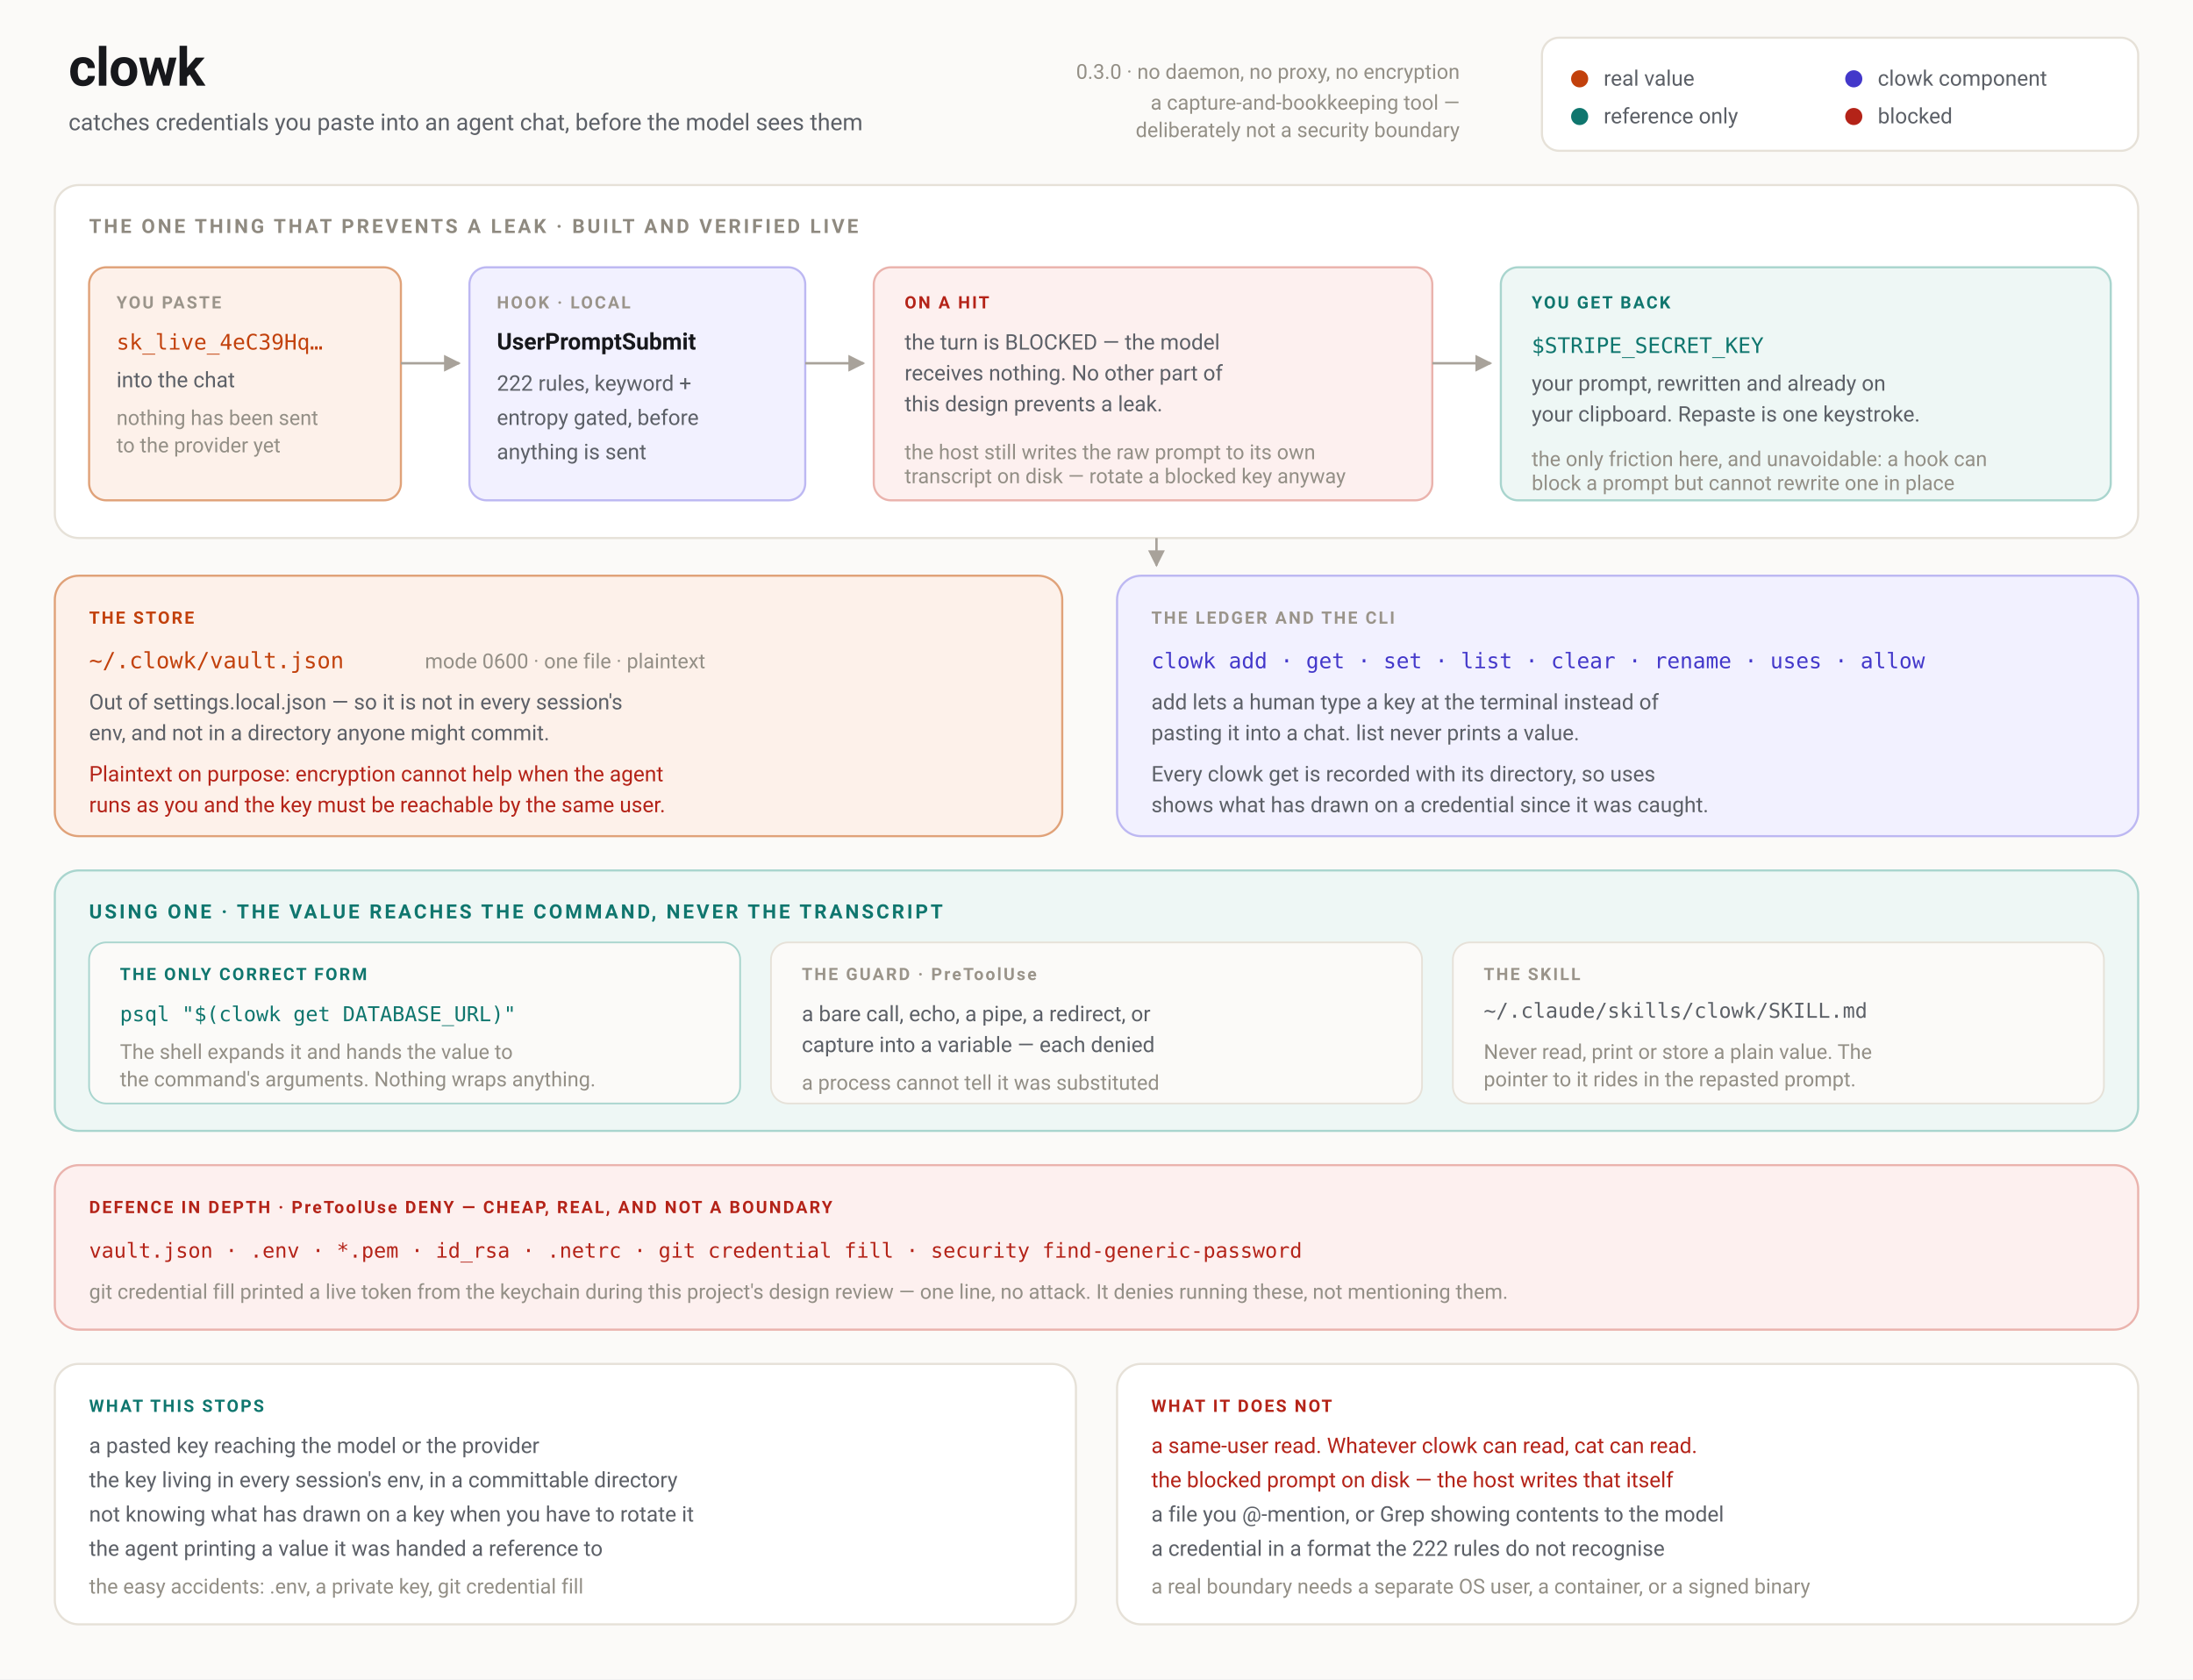
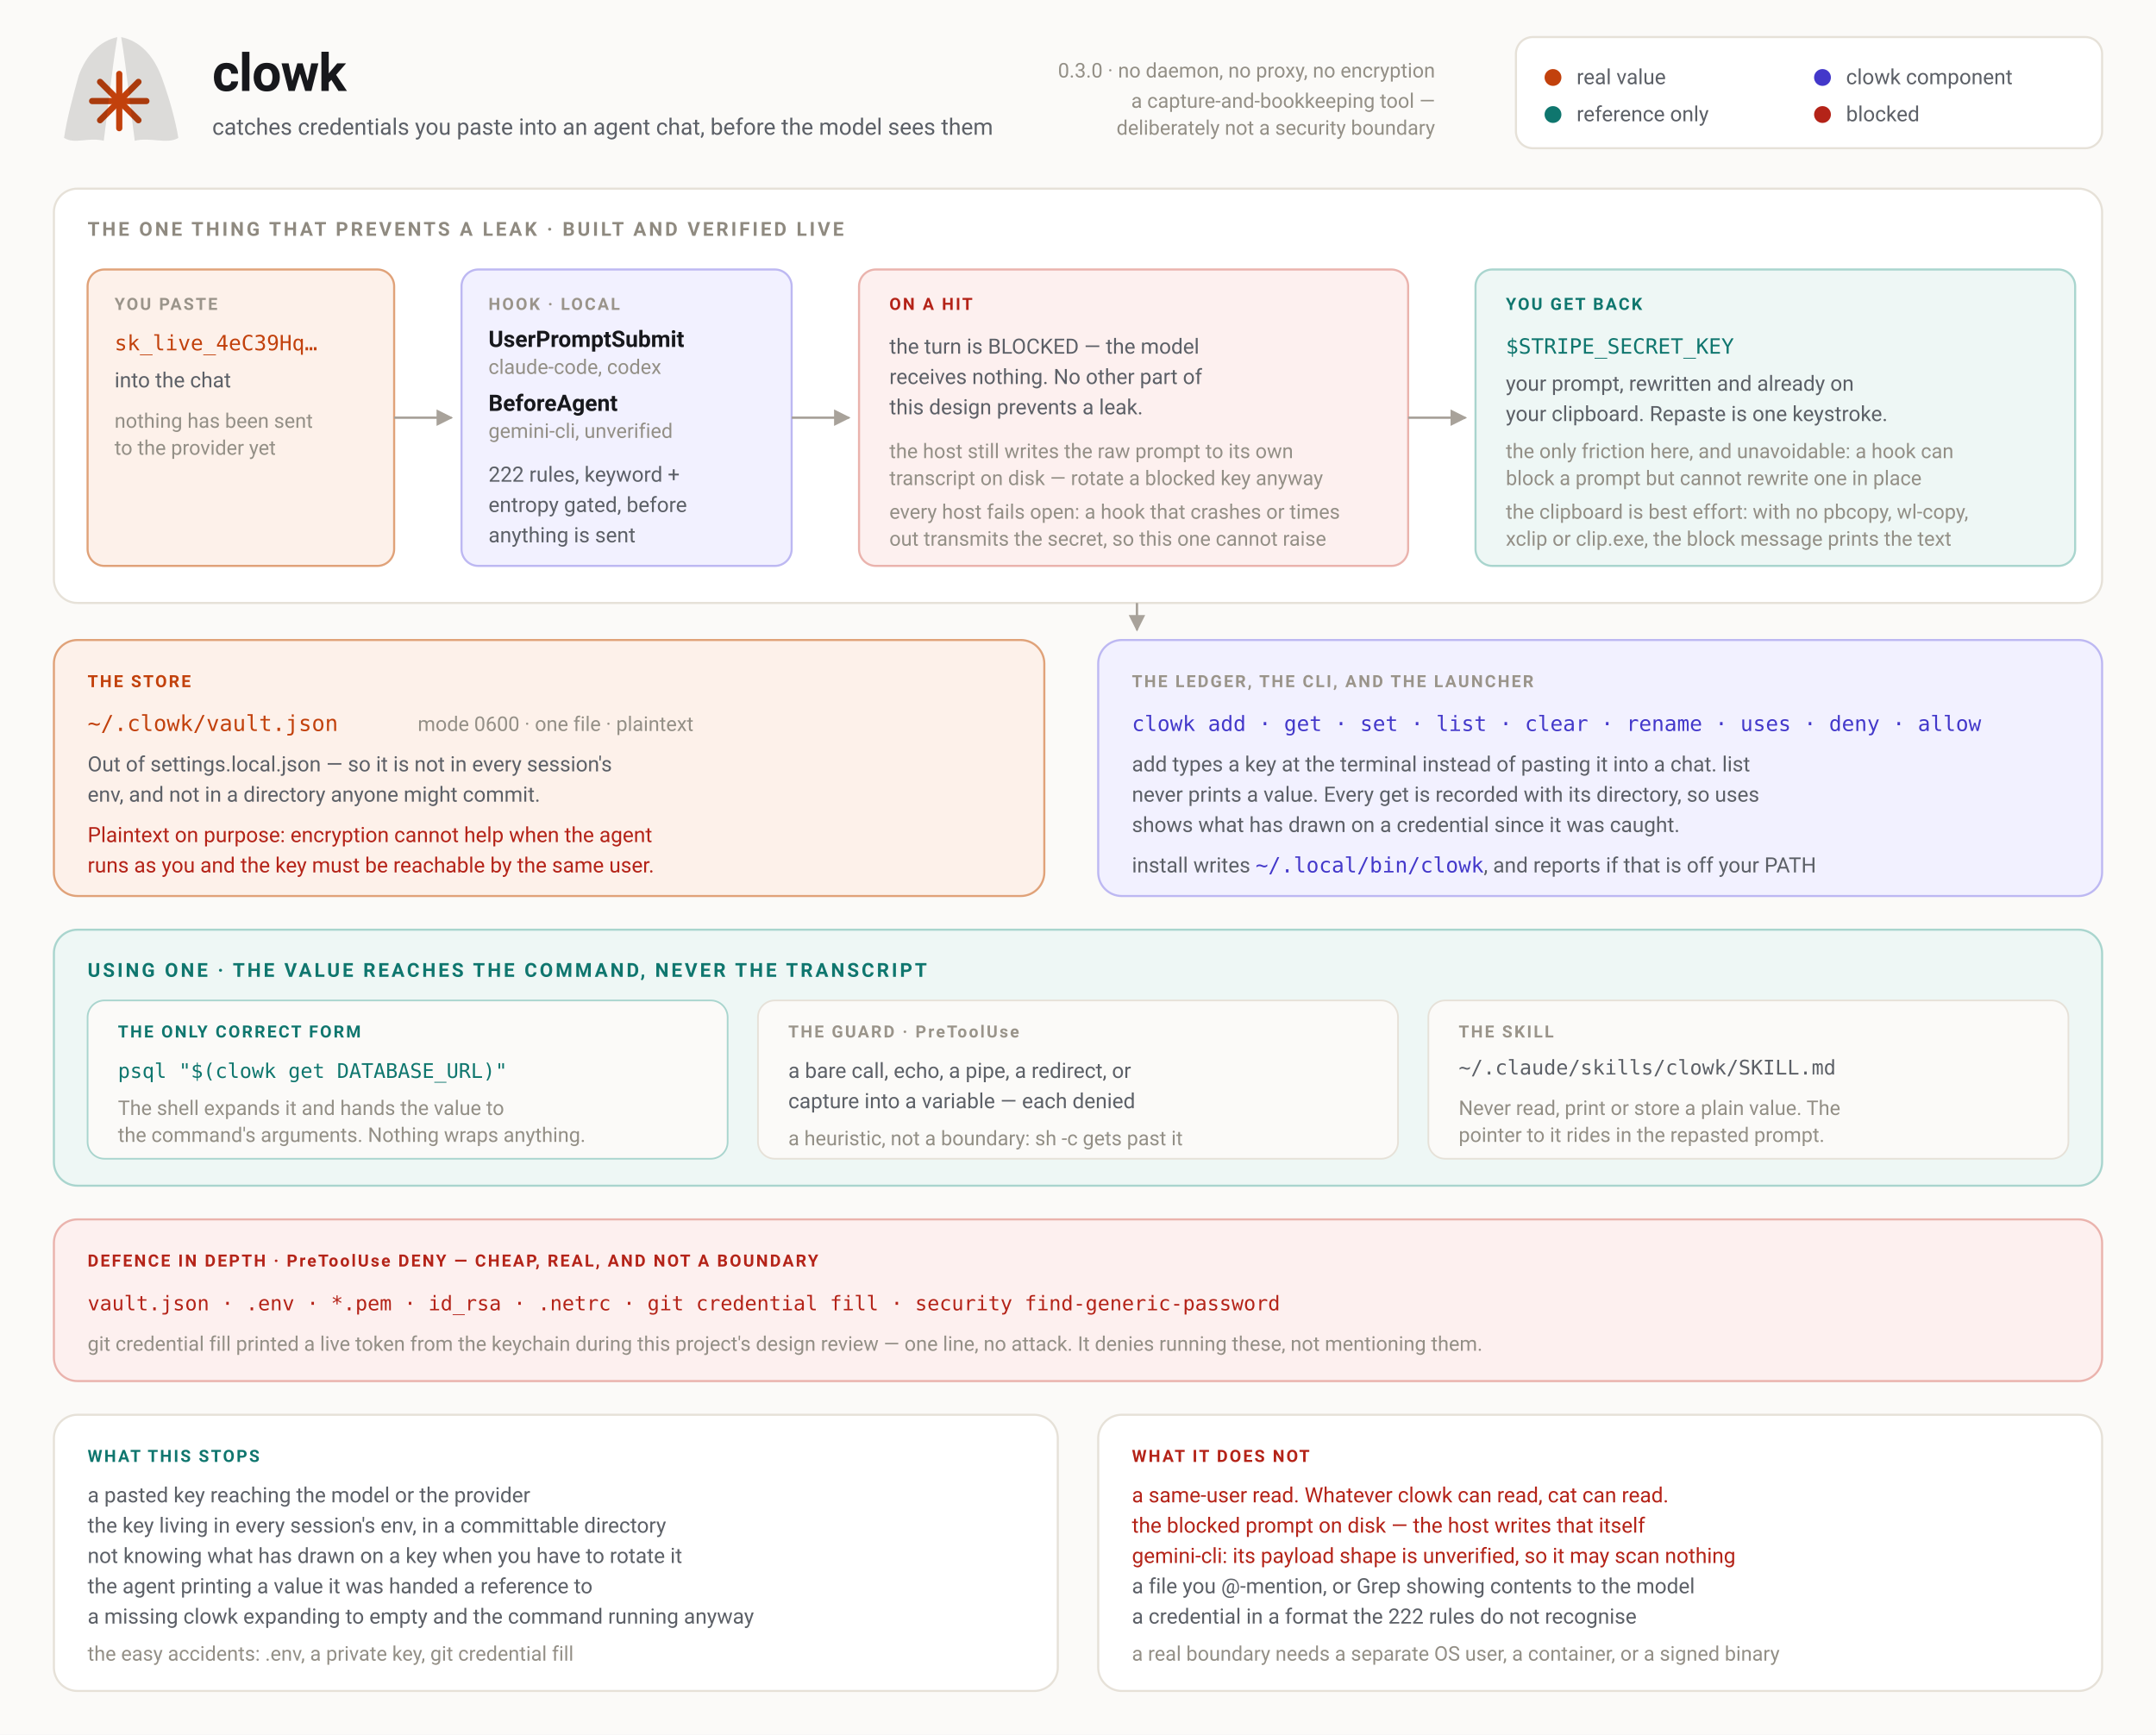
- <svg xmlns="http://www.w3.org/2000/svg" viewBox="0 0 1280 980" width="1280" height="980" role="img" aria-label="clowk architecture: catch credentials at the paste boundary, file them locally, and use one without ever reading its value">
+ <svg xmlns="http://www.w3.org/2000/svg" viewBox="0 0 1280 1030" width="1280" height="1030" role="img" aria-label="clowk architecture: catch credentials at the paste boundary, file them locally, and use one without ever reading its value">
  <defs>
    <marker id="ah" viewBox="0 0 10 10" refX="9" refY="5" markerWidth="7" markerHeight="7" orient="auto-start-reverse">
      <path d="M0 0 L10 5 L0 10 z" fill="#a8a29a" />
    </marker>
    <style>
    text { font-family: ui-sans-serif, -apple-system, "Segoe UI", Roboto, "Helvetica Neue", sans-serif; fill: #17181c; }
    .m { font-family: ui-monospace, "SF Mono", SFMono-Regular, Menlo, Consolas, monospace; }
    .lane { font-size: 11.5px; font-weight: 700; letter-spacing: 1.5px; fill: #8f8a80; }
    .tiny { font-size: 10px; font-weight: 700; letter-spacing: 1.1px; fill: #9a948a; }
    .h { font-size: 13.5px; font-weight: 650; }
    .b { font-size: 12.5px; fill: #5c6067; }
    .f { font-size: 12px; fill: #938f86; }
    .r { font-size: 12.5px; fill: #b42318; }
    .card { fill: #ffffff; stroke: #e6e1d8; stroke-width: 1.25; }
    .orange { fill: #fdf1ea; stroke: #e0a279; stroke-width: 1.25; }
    .teal { fill: #eef7f5; stroke: #a9d5ce; stroke-width: 1.25; }
    .indigo { fill: #f2f1ff; stroke: #bdb8f2; stroke-width: 1.25; }
    .red { fill: #fdf0ef; stroke: #eab3ad; stroke-width: 1.25; }
    .wire { stroke: #a8a29a; stroke-width: 1.4; fill: none; }
  </style>
  </defs>
-   <rect width="1280" height="980" fill="#fbfaf8" />
-   <text x="40" y="50" style="font-size:31px;font-weight:700;letter-spacing:-0.4px">clowk</text>
-   <text x="40" y="76" class="b" style="font-size:13.5px">catches credentials you paste into an agent chat, before the model sees them</text>
+   <rect width="1280" height="1030" fill="#fbfaf8" />
+   <g transform="translate(34,14) scale(1.15)">
+     <g stroke="#c2410c" stroke-width="3.2" stroke-linecap="round" fill="none" transform="translate(32,40)">
+       <line x1="0" y1="-14" x2="0" y2="14" />
+       <line x1="-14" y1="0" x2="14" y2="0" />
+       <line x1="-9.9" y1="-9.9" x2="9.9" y2="9.9" />
+       <line x1="-9.9" y1="9.9" x2="9.9" y2="-9.9" />
+     </g>
+     <path d="M31 7 C22 9 15 16 11 27 C8 38 5 49 3.5 59 C9 62.5 16 58.5 24 60.5 C26 46 28 25 31 7 Z" fill="#17181c" fill-opacity="0.14" />
+     <path d="M33 7 C43 9 50 17 54 28 C58 39 61 50 62.5 59 C57 62.5 48 58.5 40 60.5 C38 46 36 25 33 7 Z" fill="#17181c" fill-opacity="0.14" />
+   </g>
+   <text x="126" y="54" style="font-size:31px;font-weight:700;letter-spacing:-0.4px">clowk</text>
+   <text x="126" y="80" class="b" style="font-size:13.5px">catches credentials you paste into an agent chat, before the model sees them</text>
  <text x="852" y="46" class="f" style="text-anchor:end">0.3.0 · no daemon, no proxy, no encryption</text>
  <text x="852" y="64" class="f" style="text-anchor:end">a capture-and-bookkeeping tool —</text>
  <text x="852" y="80" class="f" style="text-anchor:end">deliberately not a security boundary</text>
  <rect x="900" y="22" width="348" height="66" rx="10" class="card" />
  <circle cx="922" cy="46" r="5" fill="#c2410c" />
  <text x="936" y="50" class="b">real value</text>
  <circle cx="922" cy="68" r="5" fill="#0f766e" />
  <text x="936" y="72" class="b">reference only</text>
  <circle cx="1082" cy="46" r="5" fill="#4338ca" />
  <text x="1096" y="50" class="b">clowk component</text>
  <circle cx="1082" cy="68" r="5" fill="#b42318" />
  <text x="1096" y="72" class="b">blocked</text>
-   <rect x="32" y="108" width="1216" height="206" rx="14" class="card" />
-   <text x="52" y="136" class="lane">THE ONE THING THAT PREVENTS A LEAK  ·  BUILT AND VERIFIED LIVE</text>
-   <rect x="52" y="156" width="182" height="136" rx="10" class="orange" />
-   <text x="68" y="180" class="tiny">YOU PASTE</text>
-   <text x="68" y="204" class="m" style="font-size:12.5px;fill:#c2410c">sk_live_4eC39Hq…</text>
-   <text x="68" y="226" class="b">into the chat</text>
-   <text x="68" y="248" class="f">nothing has been sent</text>
-   <text x="68" y="264" class="f">to the provider yet</text>
-   <path d="M234 212 L268 212" class="wire" marker-end="url(#ah)" />
-   <rect x="274" y="156" width="196" height="136" rx="10" class="indigo" />
-   <text x="290" y="180" class="tiny">HOOK · LOCAL</text>
-   <text x="290" y="204" class="h">UserPromptSubmit</text>
-   <text x="290" y="228" class="b">222 rules, keyword +</text>
-   <text x="290" y="248" class="b">entropy gated, before</text>
-   <text x="290" y="268" class="b">anything is sent</text>
-   <path d="M470 212 L504 212" class="wire" marker-end="url(#ah)" />
-   <rect x="510" y="156" width="326" height="136" rx="10" class="red" />
-   <text x="528" y="180" class="tiny" style="fill:#b42318">ON A HIT</text>
-   <text x="528" y="204" class="b">the turn is BLOCKED — the model</text>
-   <text x="528" y="222" class="b">receives nothing. No other part of</text>
-   <text x="528" y="240" class="b">this design prevents a leak.</text>
-   <text x="528" y="268" class="f">the host still writes the raw prompt to its own</text>
-   <text x="528" y="282" class="f">transcript on disk — rotate a blocked key anyway</text>
-   <path d="M836 212 L870 212" class="wire" marker-end="url(#ah)" />
-   <rect x="876" y="156" width="356" height="136" rx="10" class="teal" />
-   <text x="894" y="180" class="tiny" style="fill:#0f766e">YOU GET BACK</text>
-   <text x="894" y="206" class="m" style="font-size:12.5px;fill:#0f766e">$STRIPE_SECRET_KEY</text>
-   <text x="894" y="228" class="b">your prompt, rewritten and already on</text>
-   <text x="894" y="246" class="b">your clipboard. Repaste is one keystroke.</text>
+   <rect x="32" y="112" width="1216" height="246" rx="14" class="card" />
+   <text x="52" y="140" class="lane">THE ONE THING THAT PREVENTS A LEAK  ·  BUILT AND VERIFIED LIVE</text>
+   <rect x="52" y="160" width="182" height="176" rx="10" class="orange" />
+   <text x="68" y="184" class="tiny">YOU PASTE</text>
+   <text x="68" y="208" class="m" style="font-size:12.5px;fill:#c2410c">sk_live_4eC39Hq…</text>
+   <text x="68" y="230" class="b">into the chat</text>
+   <text x="68" y="254" class="f">nothing has been sent</text>
+   <text x="68" y="270" class="f">to the provider yet</text>
+   <path d="M234 248 L268 248" class="wire" marker-end="url(#ah)" />
+   <rect x="274" y="160" width="196" height="176" rx="10" class="indigo" />
+   <text x="290" y="184" class="tiny">HOOK · LOCAL</text>
+   <text x="290" y="206" class="h">UserPromptSubmit</text>
+   <text x="290" y="222" class="f">claude-code, codex</text>
+   <text x="290" y="244" class="h">BeforeAgent</text>
+   <text x="290" y="260" class="f">gemini-cli, unverified</text>
+   <text x="290" y="286" class="b">222 rules, keyword +</text>
+   <text x="290" y="304" class="b">entropy gated, before</text>
+   <text x="290" y="322" class="b">anything is sent</text>
+   <path d="M470 248 L504 248" class="wire" marker-end="url(#ah)" />
+   <rect x="510" y="160" width="326" height="176" rx="10" class="red" />
+   <text x="528" y="184" class="tiny" style="fill:#b42318">ON A HIT</text>
+   <text x="528" y="210" class="b">the turn is BLOCKED — the model</text>
+   <text x="528" y="228" class="b">receives nothing. No other part of</text>
+   <text x="528" y="246" class="b">this design prevents a leak.</text>
+   <text x="528" y="272" class="f">the host still writes the raw prompt to its own</text>
+   <text x="528" y="288" class="f">transcript on disk — rotate a blocked key anyway</text>
+   <text x="528" y="308" class="f">every host fails open: a hook that crashes or times</text>
+   <text x="528" y="324" class="f">out transmits the secret, so this one cannot raise</text>
+   <path d="M836 248 L870 248" class="wire" marker-end="url(#ah)" />
+   <rect x="876" y="160" width="356" height="176" rx="10" class="teal" />
+   <text x="894" y="184" class="tiny" style="fill:#0f766e">YOU GET BACK</text>
+   <text x="894" y="210" class="m" style="font-size:12.5px;fill:#0f766e">$STRIPE_SECRET_KEY</text>
+   <text x="894" y="232" class="b">your prompt, rewritten and already on</text>
+   <text x="894" y="250" class="b">your clipboard. Repaste is one keystroke.</text>
  <text x="894" y="272" class="f">the only friction here, and unavoidable: a hook can</text>
-   <text x="894" y="286" class="f">block a prompt but cannot rewrite one in place</text>
-   <path d="M675 314 L675 330" class="wire" marker-end="url(#ah)" />
-   <rect x="32" y="336" width="588" height="152" rx="14" class="orange" />
-   <text x="52" y="364" class="tiny" style="fill:#c2410c">THE STORE</text>
-   <text x="52" y="390" class="m" style="font-size:13px;fill:#c2410c">~/.clowk/vault.json</text>
-   <text x="248" y="390" class="f">mode 0600 · one file · plaintext</text>
-   <text x="52" y="414" class="b">Out of settings.local.json — so it is not in every session's</text>
-   <text x="52" y="432" class="b">env, and not in a directory anyone might commit.</text>
-   <text x="52" y="456" class="r">Plaintext on purpose: encryption cannot help when the agent</text>
-   <text x="52" y="474" class="r">runs as you and the key must be reachable by the same user.</text>
-   <rect x="652" y="336" width="596" height="152" rx="14" class="indigo" />
-   <text x="672" y="364" class="tiny">THE LEDGER AND THE CLI</text>
-   <text x="672" y="390" class="m" style="font-size:12.5px;fill:#4338ca">clowk  add · get · set · list · clear · rename · uses · allow</text>
-   <text x="672" y="414" class="b">add lets a human type a key at the terminal instead of</text>
-   <text x="672" y="432" class="b">pasting it into a chat. list never prints a value.</text>
-   <text x="672" y="456" class="b">Every clowk get is recorded with its directory, so uses</text>
-   <text x="672" y="474" class="b">shows what has drawn on a credential since it was caught.</text>
-   <rect x="32" y="508" width="1216" height="152" rx="14" class="teal" />
-   <text x="52" y="536" class="lane" style="fill:#0f766e">USING ONE · THE VALUE REACHES THE COMMAND, NEVER THE TRANSCRIPT</text>
-   <rect x="52" y="550" width="380" height="94" rx="10" fill="#fbfaf8" stroke="#a9d5ce" />
-   <text x="70" y="572" class="tiny" style="fill:#0f766e">THE ONLY CORRECT FORM</text>
-   <text x="70" y="596" class="m" style="font-size:12px;fill:#0f766e">psql "$(clowk get DATABASE_URL)"</text>
-   <text x="70" y="618" class="f">The shell expands it and hands the value to</text>
-   <text x="70" y="634" class="f">the command's arguments. Nothing wraps anything.</text>
-   <rect x="450" y="550" width="380" height="94" rx="10" fill="#fbfaf8" stroke="#e6e1d8" />
-   <text x="468" y="572" class="tiny">THE GUARD · PreToolUse</text>
-   <text x="468" y="596" class="b">a bare call, echo, a pipe, a redirect, or</text>
-   <text x="468" y="614" class="b">capture into a variable — each denied</text>
-   <text x="468" y="636" class="f">a process cannot tell it was substituted</text>
-   <rect x="848" y="550" width="380" height="94" rx="10" fill="#fbfaf8" stroke="#e6e1d8" />
-   <text x="866" y="572" class="tiny">THE SKILL</text>
-   <text x="866" y="594" class="m" style="font-size:12px;fill:#5c6067">~/.claude/skills/clowk/SKILL.md</text>
-   <text x="866" y="618" class="f">Never read, print or store a plain value. The</text>
-   <text x="866" y="634" class="f">pointer to it rides in the repasted prompt.</text>
-   <rect x="32" y="680" width="1216" height="96" rx="14" class="red" />
-   <text x="52" y="708" class="tiny" style="fill:#b42318">DEFENCE IN DEPTH · PreToolUse DENY — CHEAP, REAL, AND NOT A BOUNDARY</text>
-   <text x="52" y="734" class="m" style="font-size:12px;fill:#b42318">vault.json  ·  .env  ·  *.pem  ·  id_rsa  ·  .netrc  ·  git credential fill  ·  security find-generic-password</text>
-   <text x="52" y="758" class="f">git credential fill printed a live token from the keychain during this project's design review — one line, no attack. It denies running these, not mentioning them.</text>
-   <rect x="32" y="796" width="596" height="152" rx="14" class="card" />
-   <text x="52" y="824" class="tiny" style="fill:#0f766e">WHAT THIS STOPS</text>
-   <text x="52" y="848" class="b">a pasted key reaching the model or the provider</text>
-   <text x="52" y="868" class="b">the key living in every session's env, in a committable directory</text>
-   <text x="52" y="888" class="b">not knowing what has drawn on a key when you have to rotate it</text>
-   <text x="52" y="908" class="b">the agent printing a value it was handed a reference to</text>
-   <text x="52" y="930" class="f">the easy accidents: .env, a private key, git credential fill</text>
-   <rect x="652" y="796" width="596" height="152" rx="14" class="card" />
-   <text x="672" y="824" class="tiny" style="fill:#b42318">WHAT IT DOES NOT</text>
-   <text x="672" y="848" class="r">a same-user read. Whatever clowk can read, cat can read.</text>
-   <text x="672" y="868" class="r">the blocked prompt on disk — the host writes that itself</text>
-   <text x="672" y="888" class="b">a file you @-mention, or Grep showing contents to the model</text>
-   <text x="672" y="908" class="b">a credential in a format the 222 rules do not recognise</text>
-   <text x="672" y="930" class="f">a real boundary needs a separate OS user, a container, or a signed binary</text>
+   <text x="894" y="288" class="f">block a prompt but cannot rewrite one in place</text>
+   <text x="894" y="308" class="f">the clipboard is best effort: with no pbcopy, wl-copy,</text>
+   <text x="894" y="324" class="f">xclip or clip.exe, the block message prints the text</text>
+   <path d="M675 358 L675 374" class="wire" marker-end="url(#ah)" />
+   <rect x="32" y="380" width="588" height="152" rx="14" class="orange" />
+   <text x="52" y="408" class="tiny" style="fill:#c2410c">THE STORE</text>
+   <text x="52" y="434" class="m" style="font-size:13px;fill:#c2410c">~/.clowk/vault.json</text>
+   <text x="248" y="434" class="f">mode 0600 · one file · plaintext</text>
+   <text x="52" y="458" class="b">Out of settings.local.json — so it is not in every session's</text>
+   <text x="52" y="476" class="b">env, and not in a directory anyone might commit.</text>
+   <text x="52" y="500" class="r">Plaintext on purpose: encryption cannot help when the agent</text>
+   <text x="52" y="518" class="r">runs as you and the key must be reachable by the same user.</text>
+   <rect x="652" y="380" width="596" height="152" rx="14" class="indigo" />
+   <text x="672" y="408" class="tiny">THE LEDGER, THE CLI, AND THE LAUNCHER</text>
+   <text x="672" y="434" class="m" style="font-size:12.5px;fill:#4338ca">clowk  add · get · set · list · clear · rename · uses · deny · allow</text>
+   <text x="672" y="458" class="b">add types a key at the terminal instead of pasting it into a chat. list</text>
+   <text x="672" y="476" class="b">never prints a value. Every get is recorded with its directory, so uses</text>
+   <text x="672" y="494" class="b">shows what has drawn on a credential since it was caught.</text>
+   <text x="672" y="518" class="b">install writes <tspan class="m" style="fill:#4338ca">~/.local/bin/clowk</tspan>, and reports if that is off your PATH</text>
+   <rect x="32" y="552" width="1216" height="152" rx="14" class="teal" />
+   <text x="52" y="580" class="lane" style="fill:#0f766e">USING ONE · THE VALUE REACHES THE COMMAND, NEVER THE TRANSCRIPT</text>
+   <rect x="52" y="594" width="380" height="94" rx="10" fill="#fbfaf8" stroke="#a9d5ce" />
+   <text x="70" y="616" class="tiny" style="fill:#0f766e">THE ONLY CORRECT FORM</text>
+   <text x="70" y="640" class="m" style="font-size:12px;fill:#0f766e">psql "$(clowk get DATABASE_URL)"</text>
+   <text x="70" y="662" class="f">The shell expands it and hands the value to</text>
+   <text x="70" y="678" class="f">the command's arguments. Nothing wraps anything.</text>
+   <rect x="450" y="594" width="380" height="94" rx="10" fill="#fbfaf8" stroke="#e6e1d8" />
+   <text x="468" y="616" class="tiny">THE GUARD · PreToolUse</text>
+   <text x="468" y="640" class="b">a bare call, echo, a pipe, a redirect, or</text>
+   <text x="468" y="658" class="b">capture into a variable — each denied</text>
+   <text x="468" y="680" class="f">a heuristic, not a boundary: sh -c gets past it</text>
+   <rect x="848" y="594" width="380" height="94" rx="10" fill="#fbfaf8" stroke="#e6e1d8" />
+   <text x="866" y="616" class="tiny">THE SKILL</text>
+   <text x="866" y="638" class="m" style="font-size:12px;fill:#5c6067">~/.claude/skills/clowk/SKILL.md</text>
+   <text x="866" y="662" class="f">Never read, print or store a plain value. The</text>
+   <text x="866" y="678" class="f">pointer to it rides in the repasted prompt.</text>
+   <rect x="32" y="724" width="1216" height="96" rx="14" class="red" />
+   <text x="52" y="752" class="tiny" style="fill:#b42318">DEFENCE IN DEPTH · PreToolUse DENY — CHEAP, REAL, AND NOT A BOUNDARY</text>
+   <text x="52" y="778" class="m" style="font-size:12px;fill:#b42318">vault.json  ·  .env  ·  *.pem  ·  id_rsa  ·  .netrc  ·  git credential fill  ·  security find-generic-password</text>
+   <text x="52" y="802" class="f">git credential fill printed a live token from the keychain during this project's design review — one line, no attack. It denies running these, not mentioning them.</text>
+   <rect x="32" y="840" width="596" height="164" rx="14" class="card" />
+   <text x="52" y="868" class="tiny" style="fill:#0f766e">WHAT THIS STOPS</text>
+   <text x="52" y="892" class="b">a pasted key reaching the model or the provider</text>
+   <text x="52" y="910" class="b">the key living in every session's env, in a committable directory</text>
+   <text x="52" y="928" class="b">not knowing what has drawn on a key when you have to rotate it</text>
+   <text x="52" y="946" class="b">the agent printing a value it was handed a reference to</text>
+   <text x="52" y="964" class="b">a missing clowk expanding to empty and the command running anyway</text>
+   <text x="52" y="986" class="f">the easy accidents: .env, a private key, git credential fill</text>
+   <rect x="652" y="840" width="596" height="164" rx="14" class="card" />
+   <text x="672" y="868" class="tiny" style="fill:#b42318">WHAT IT DOES NOT</text>
+   <text x="672" y="892" class="r">a same-user read. Whatever clowk can read, cat can read.</text>
+   <text x="672" y="910" class="r">the blocked prompt on disk — the host writes that itself</text>
+   <text x="672" y="928" class="r">gemini-cli: its payload shape is unverified, so it may scan nothing</text>
+   <text x="672" y="946" class="b">a file you @-mention, or Grep showing contents to the model</text>
+   <text x="672" y="964" class="b">a credential in a format the 222 rules do not recognise</text>
+   <text x="672" y="986" class="f">a real boundary needs a separate OS user, a container, or a signed binary</text>
</svg>
